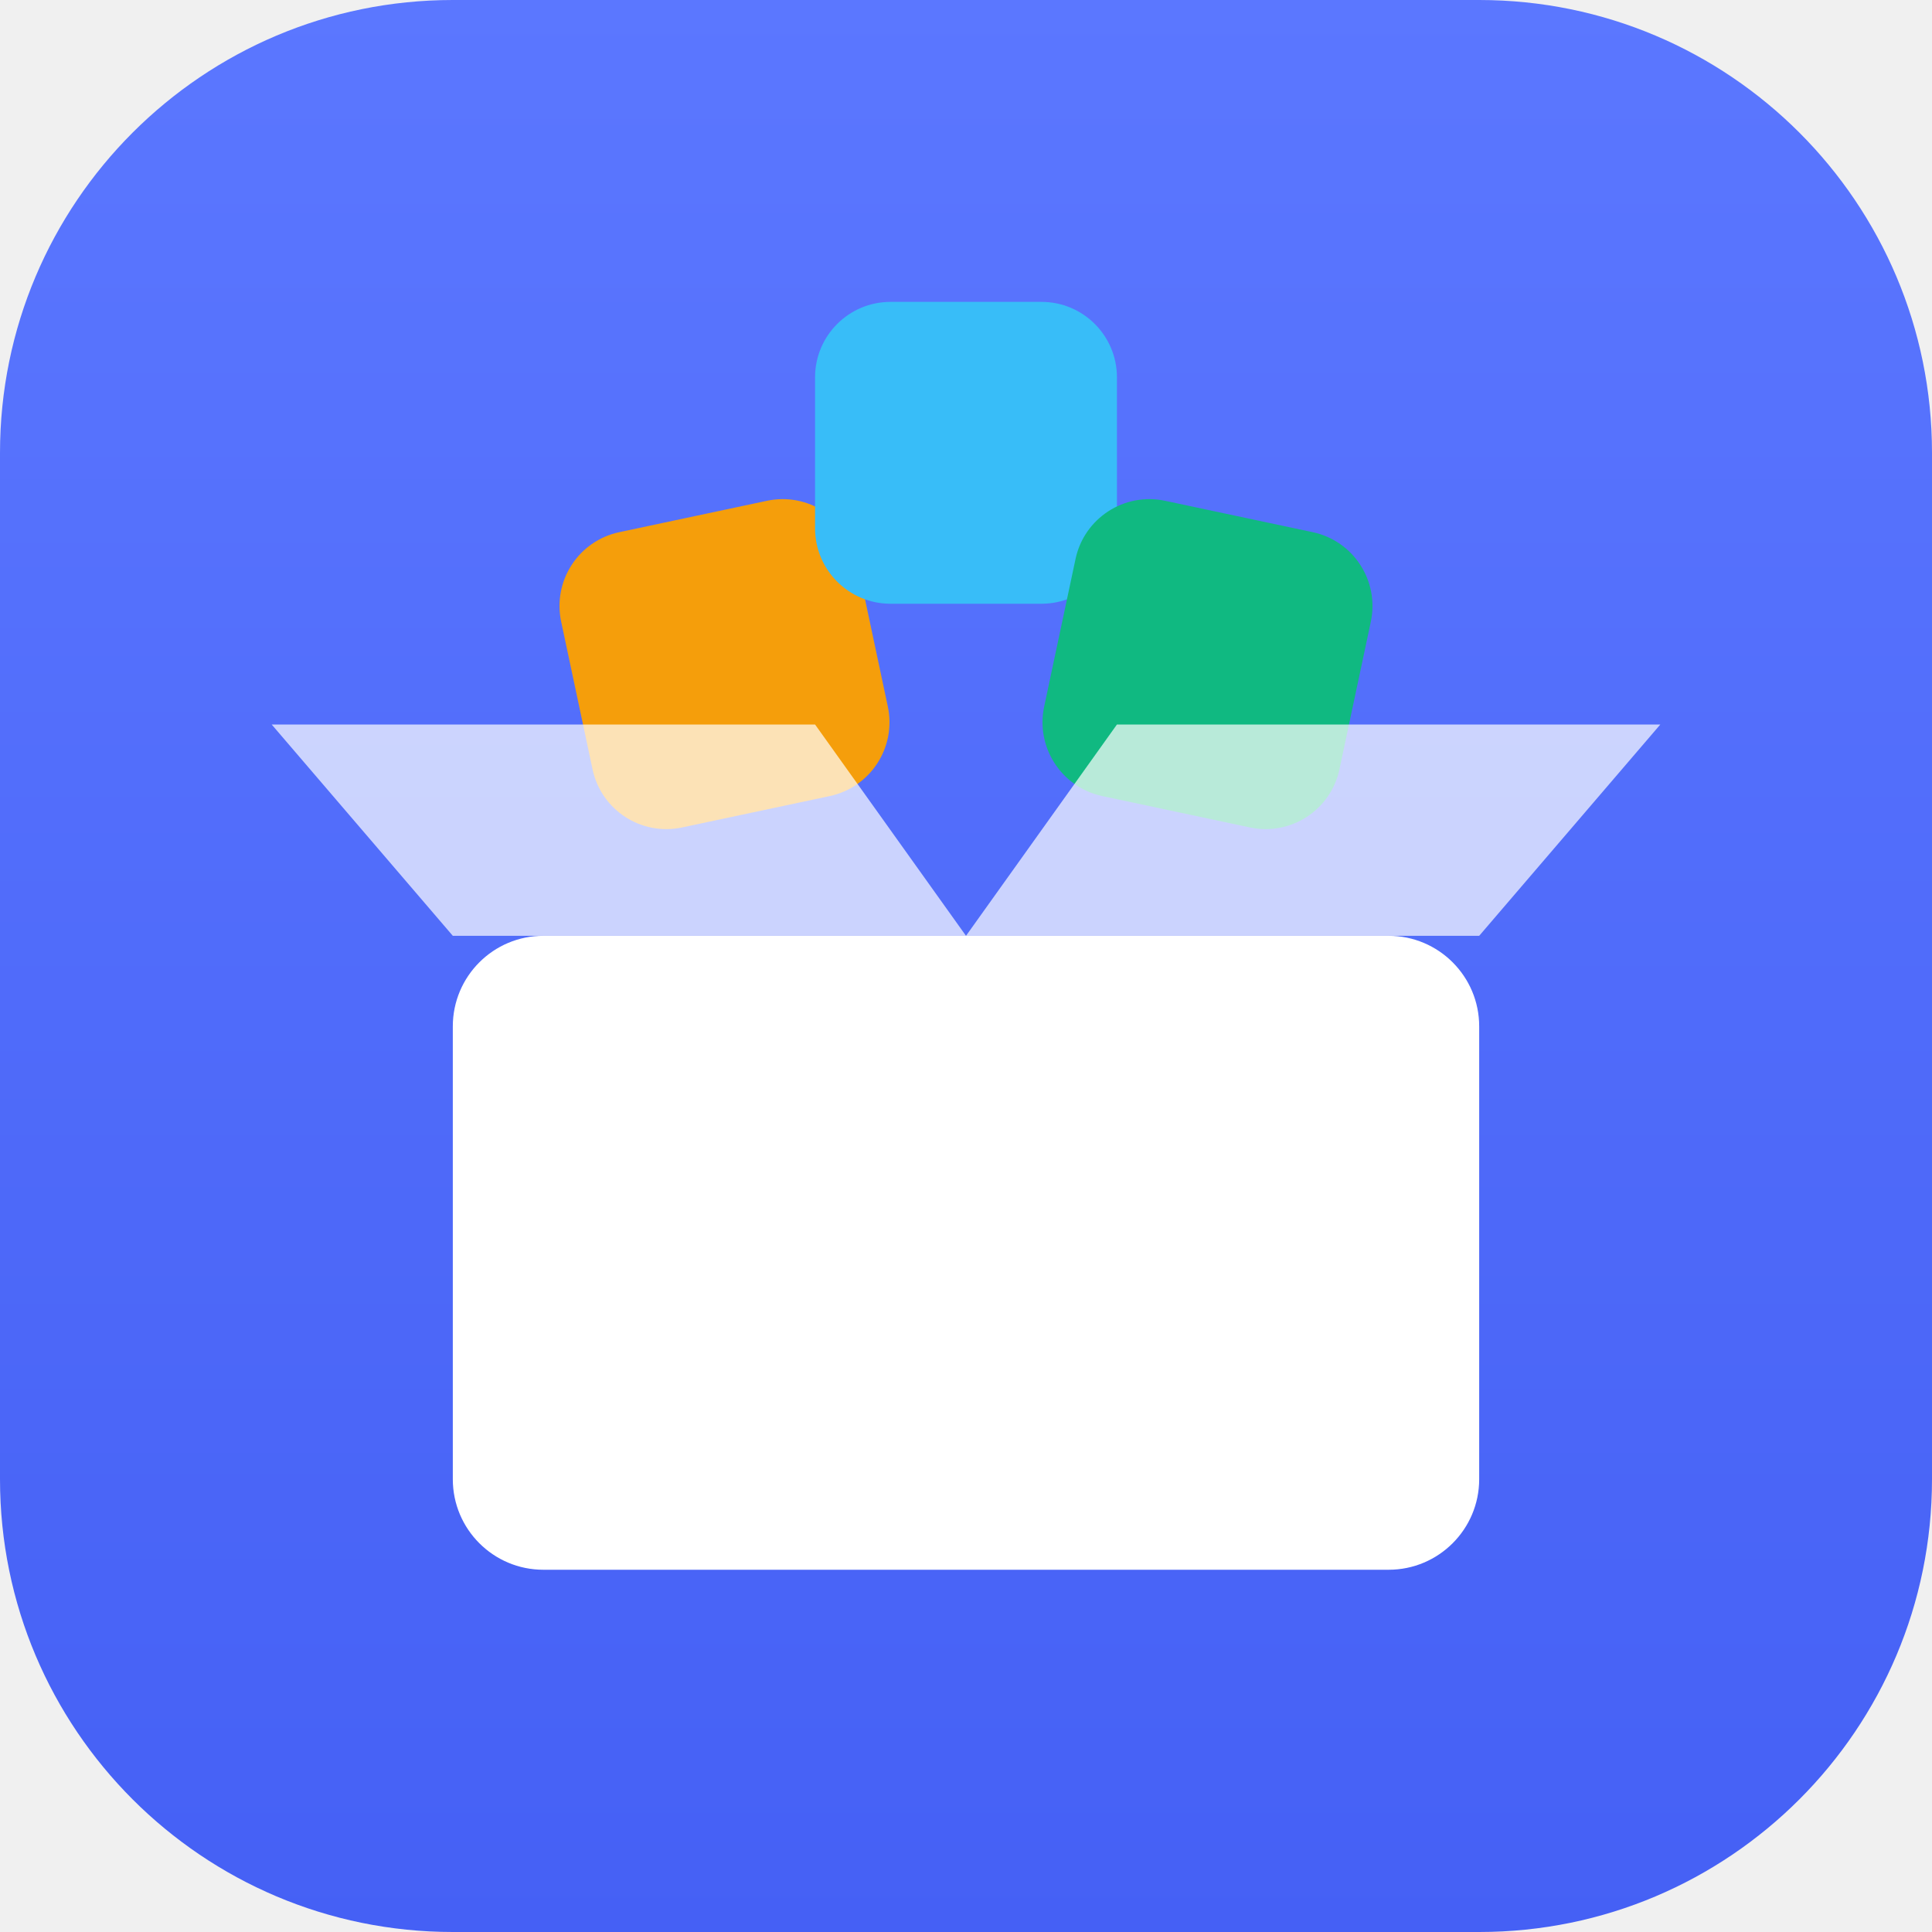
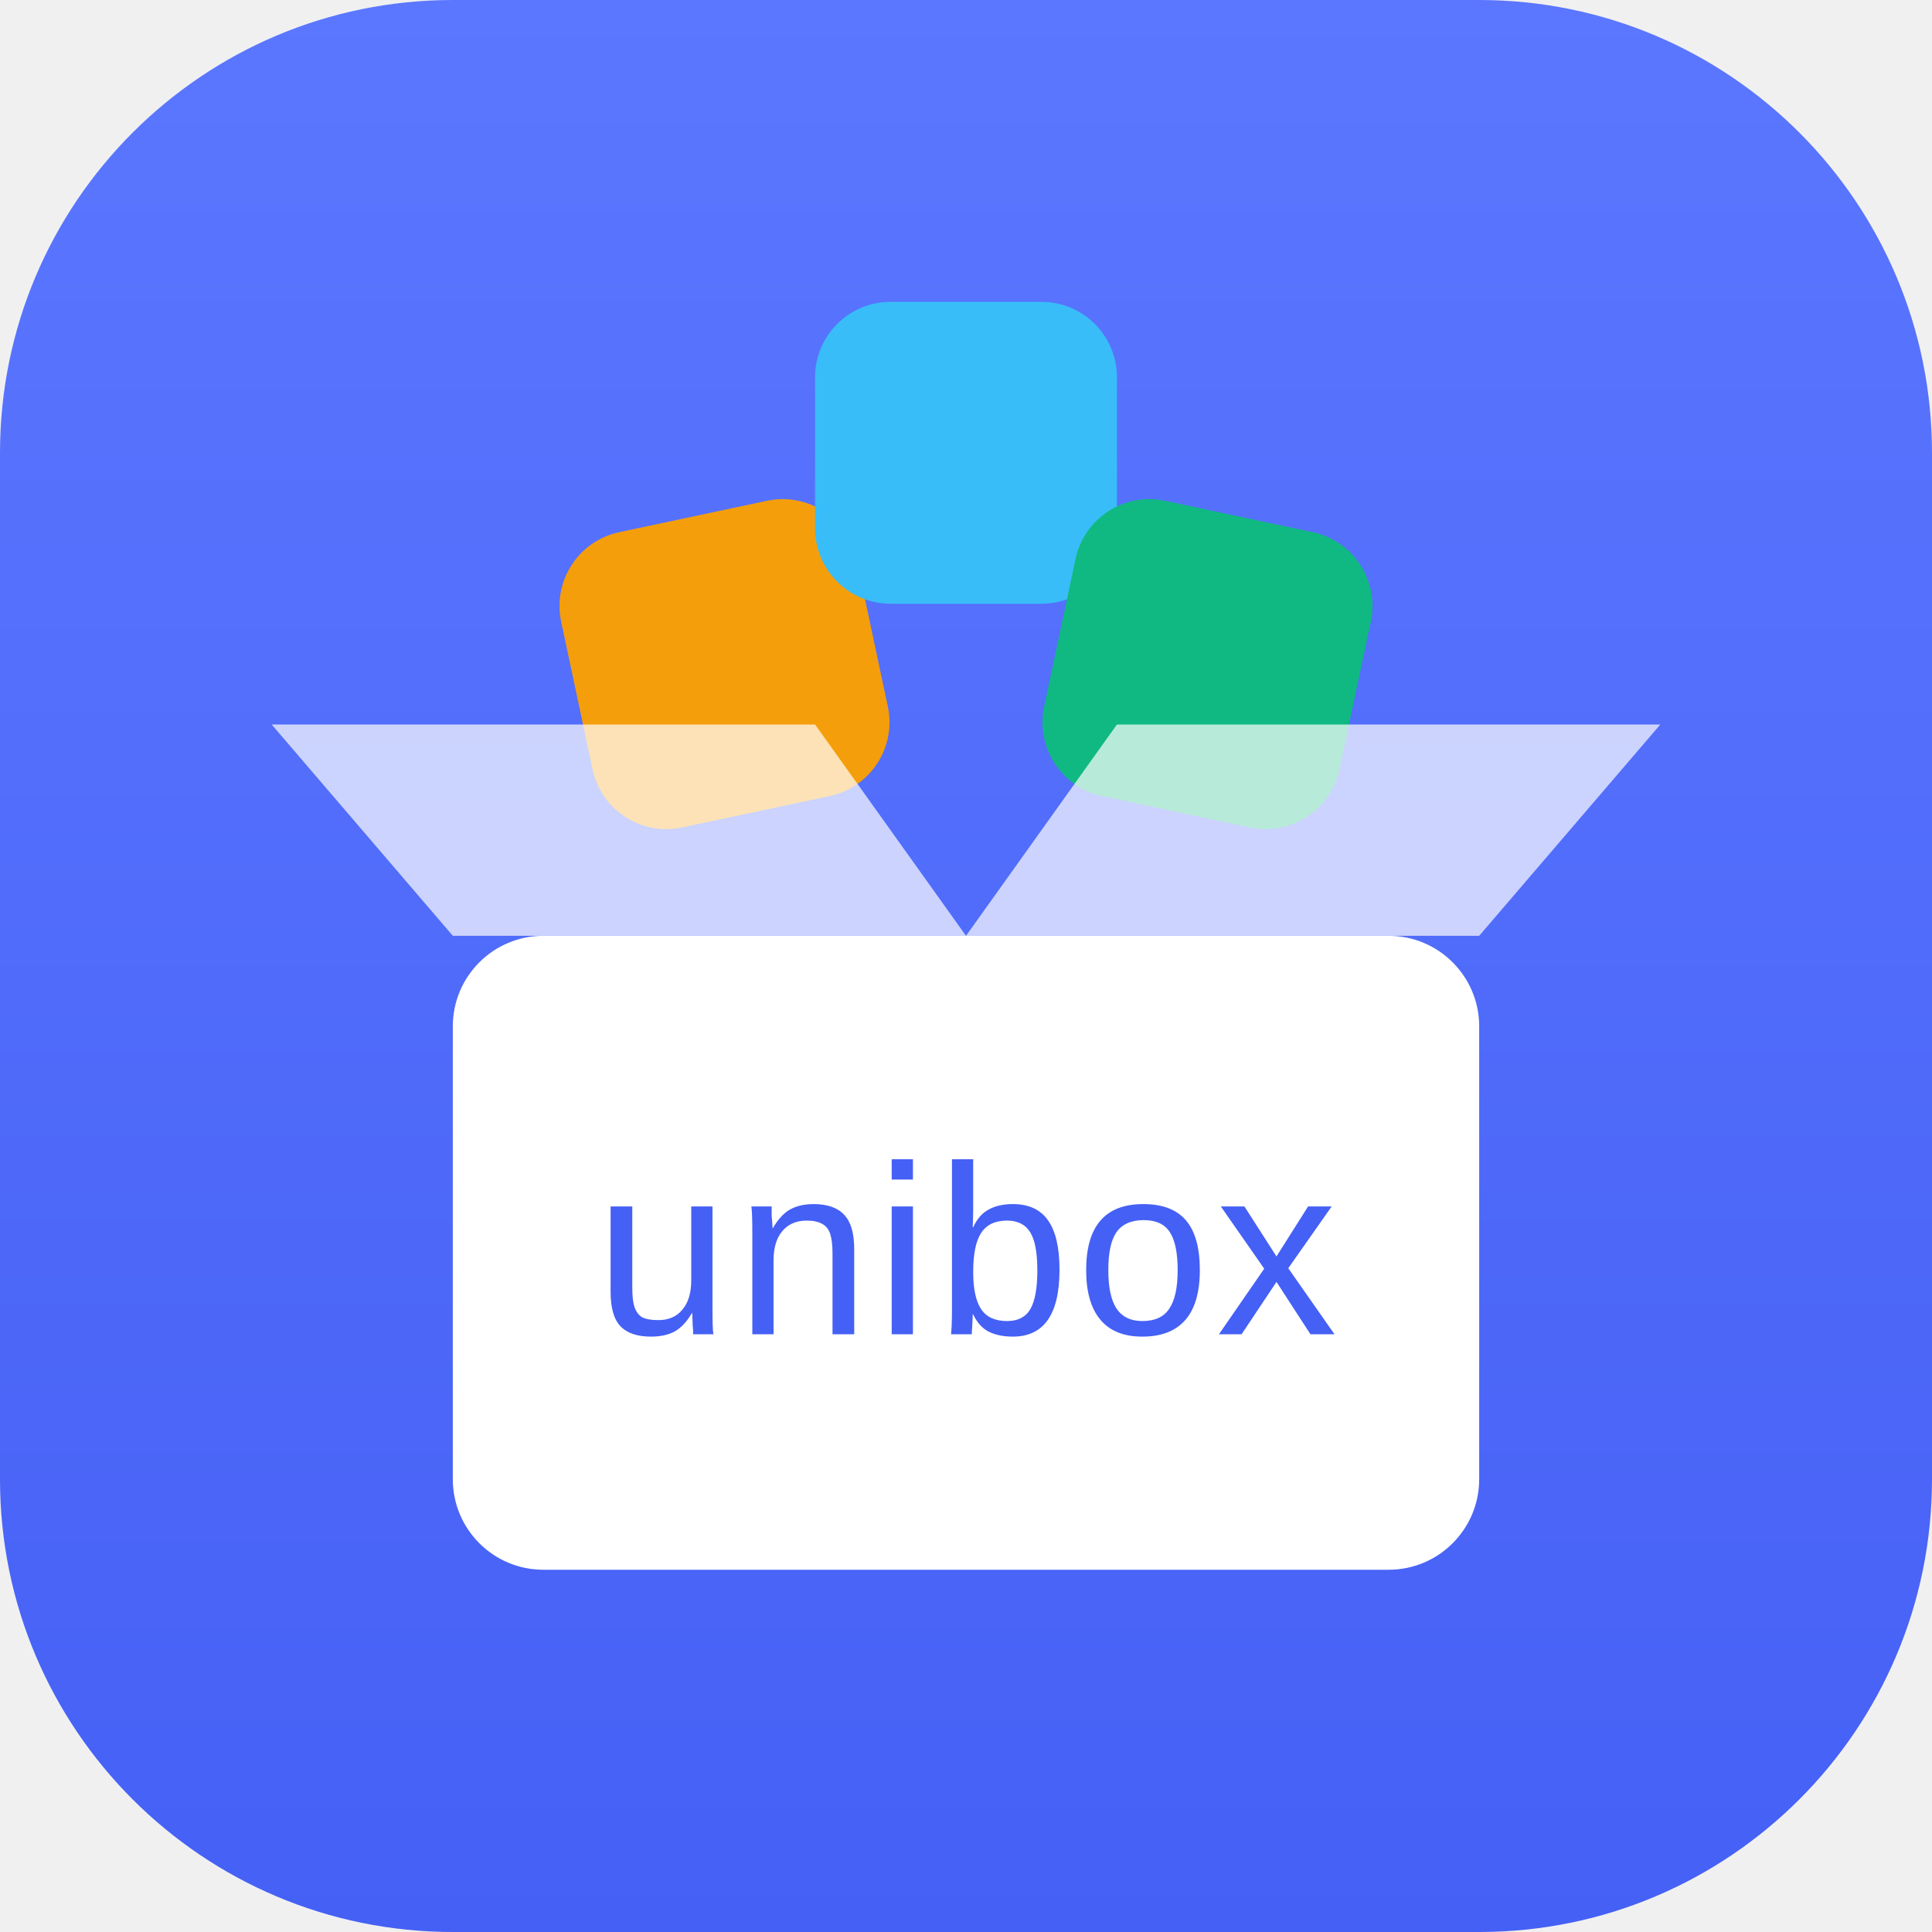
<svg xmlns="http://www.w3.org/2000/svg" width="1024" height="1024" viewBox="0 0 64 64">
  <defs>
    <linearGradient id="bg" x1="0" y1="0" x2="0" y2="1">
      <stop offset="0" stop-color="#5b77ff" />
      <stop offset="1" stop-color="#4560f5" />
    </linearGradient>
  </defs>
  <rect width="64" height="64" rx="15" fill="url(#bg)" />
  <rect x="19" y="17" width="10" height="10" rx="2.5" fill="#f59e0b" transform="rotate(-12 24 22)" />
  <rect x="27" y="10" width="10" height="10" rx="2.5" fill="#38bdf8" />
  <rect x="35" y="17" width="10" height="10" rx="2.5" fill="#10b981" transform="rotate(12 40 22)" />
  <path d="M15 31 H32 L27 24 H9 Z" fill="#fff" fill-opacity="0.7" />
  <path d="M32 31 H49 L55 24 H37 Z" fill="#fff" fill-opacity="0.7" />
  <rect x="15" y="31" width="34" height="21" rx="3" fill="#fff" />
+   <text x="32" y="44.2" text-anchor="middle" font-family="'Segoe UI Variable Text', 'Segoe UI', 'Helvetica Neue', Arial, sans-serif" font-size="8" font-weight="300" letter-spacing="0.2" fill="#4560f5">unibox</text>
</svg>
